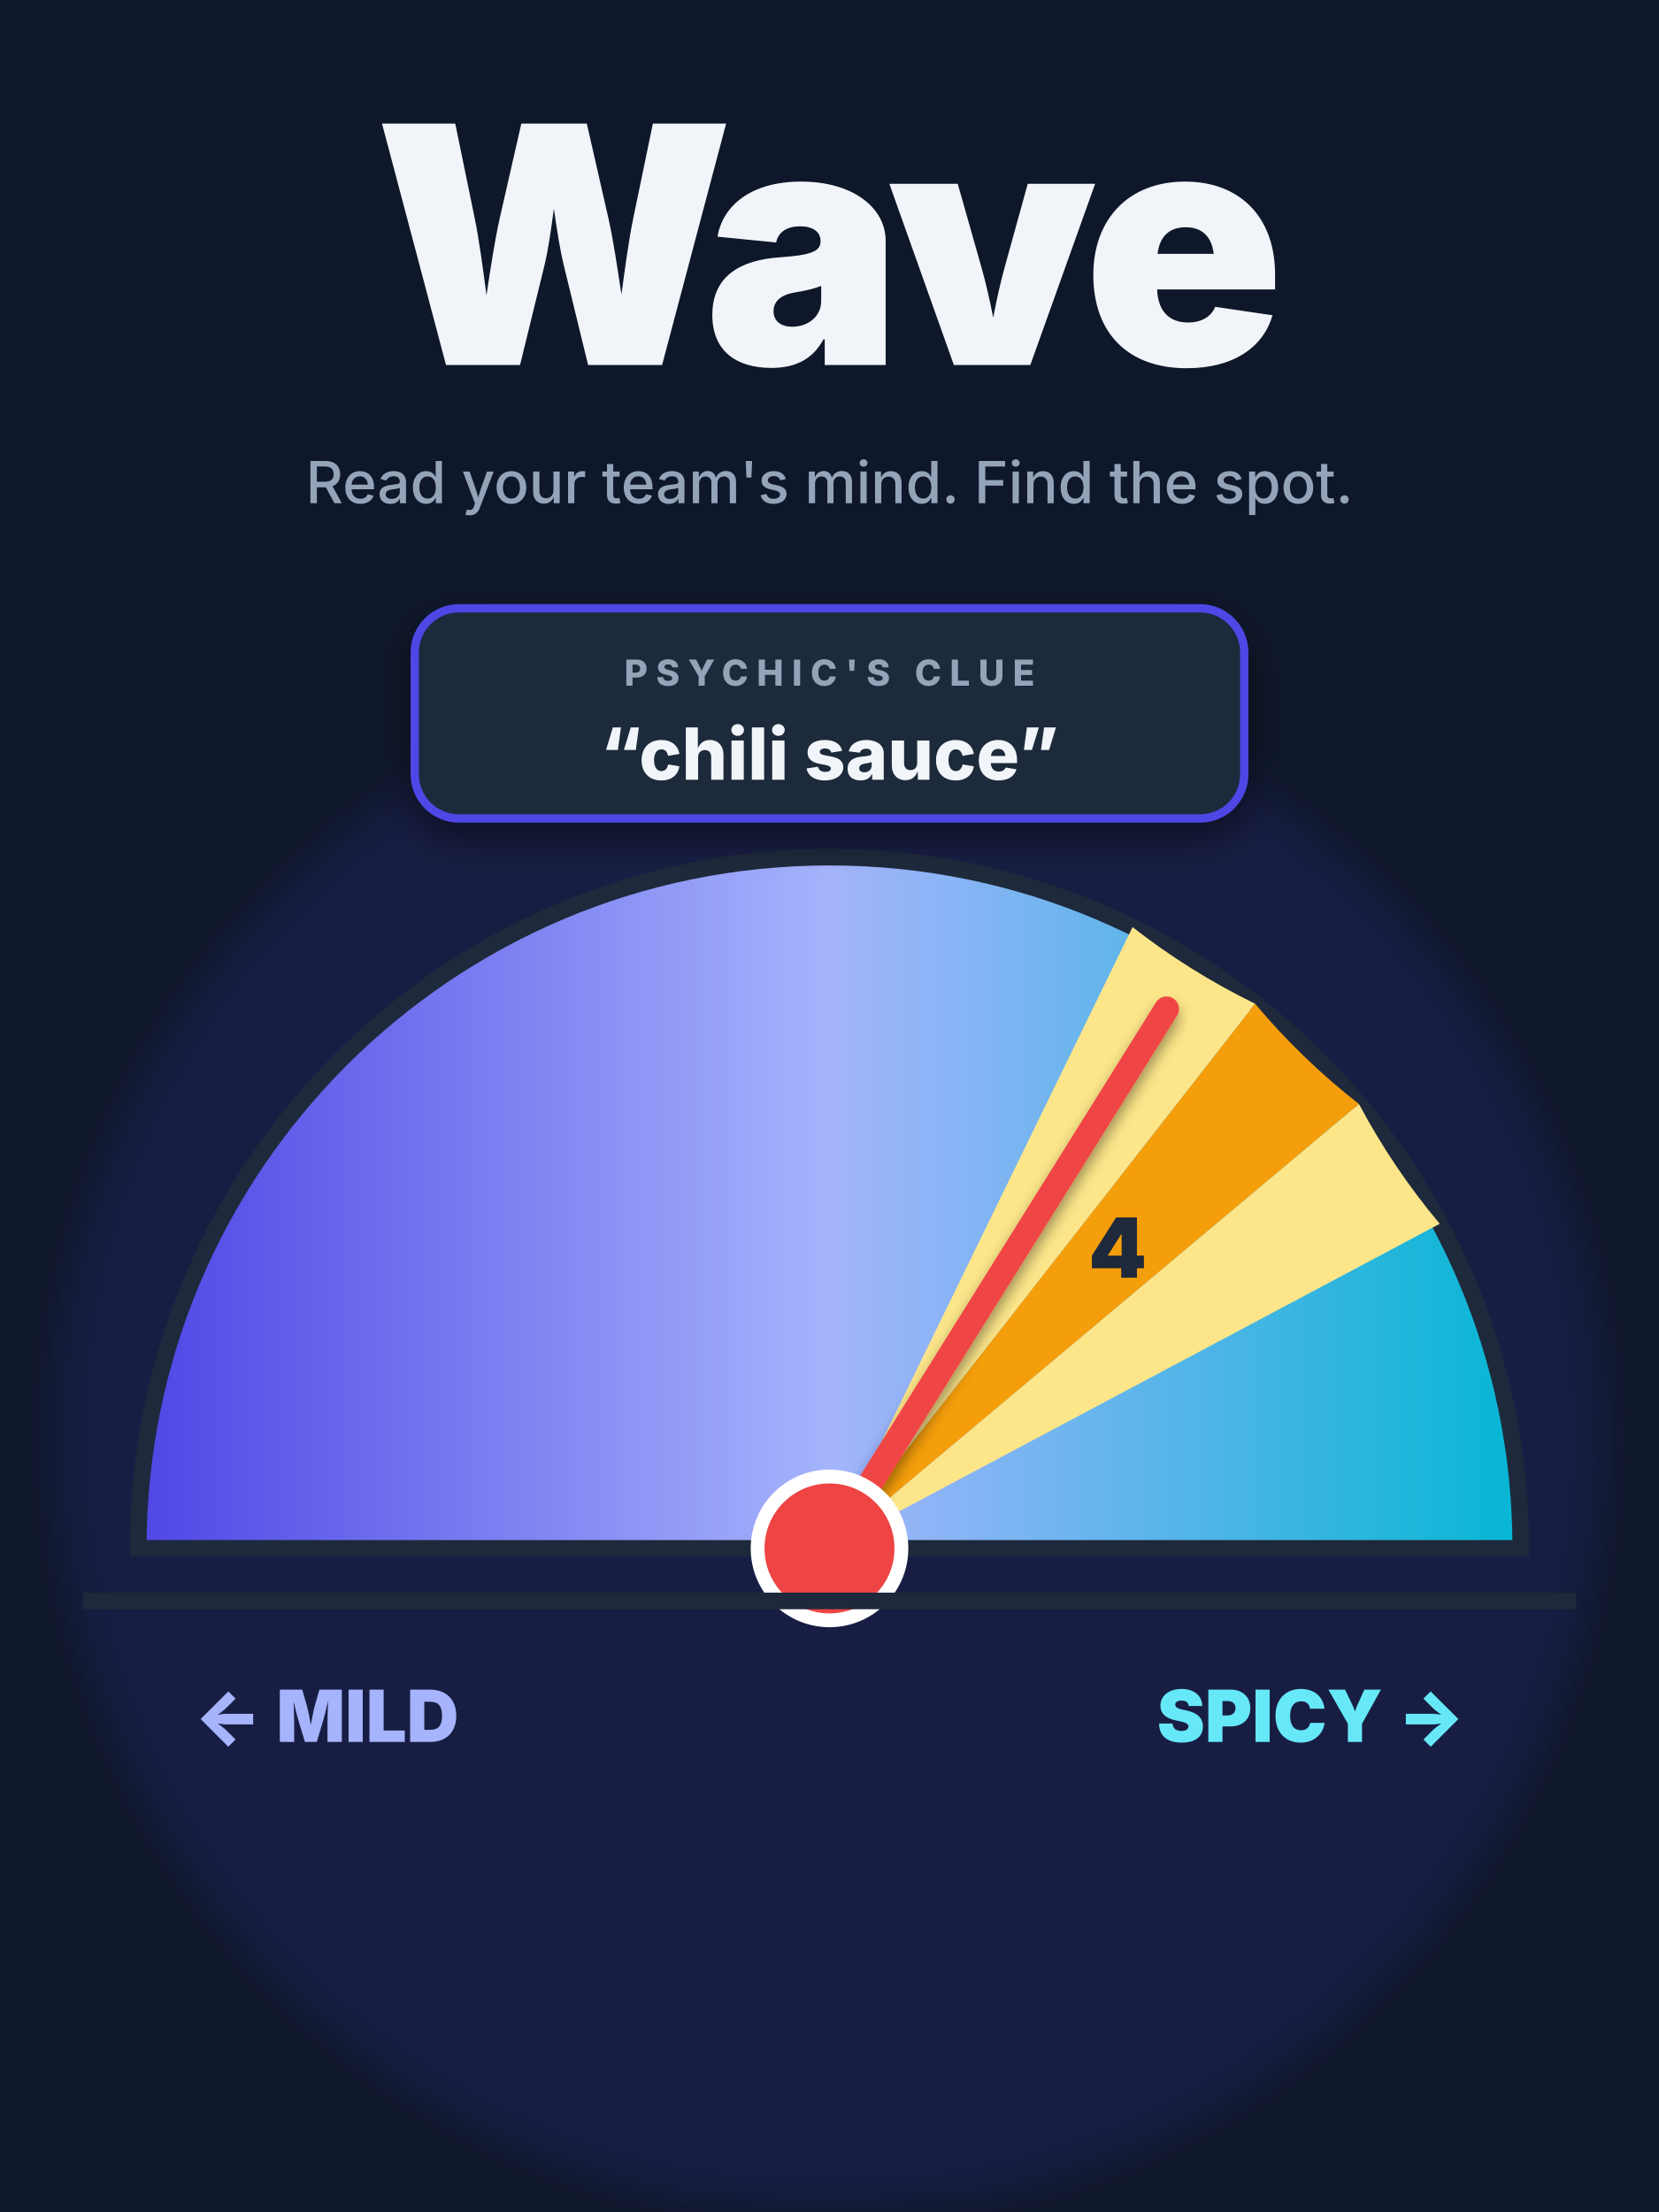
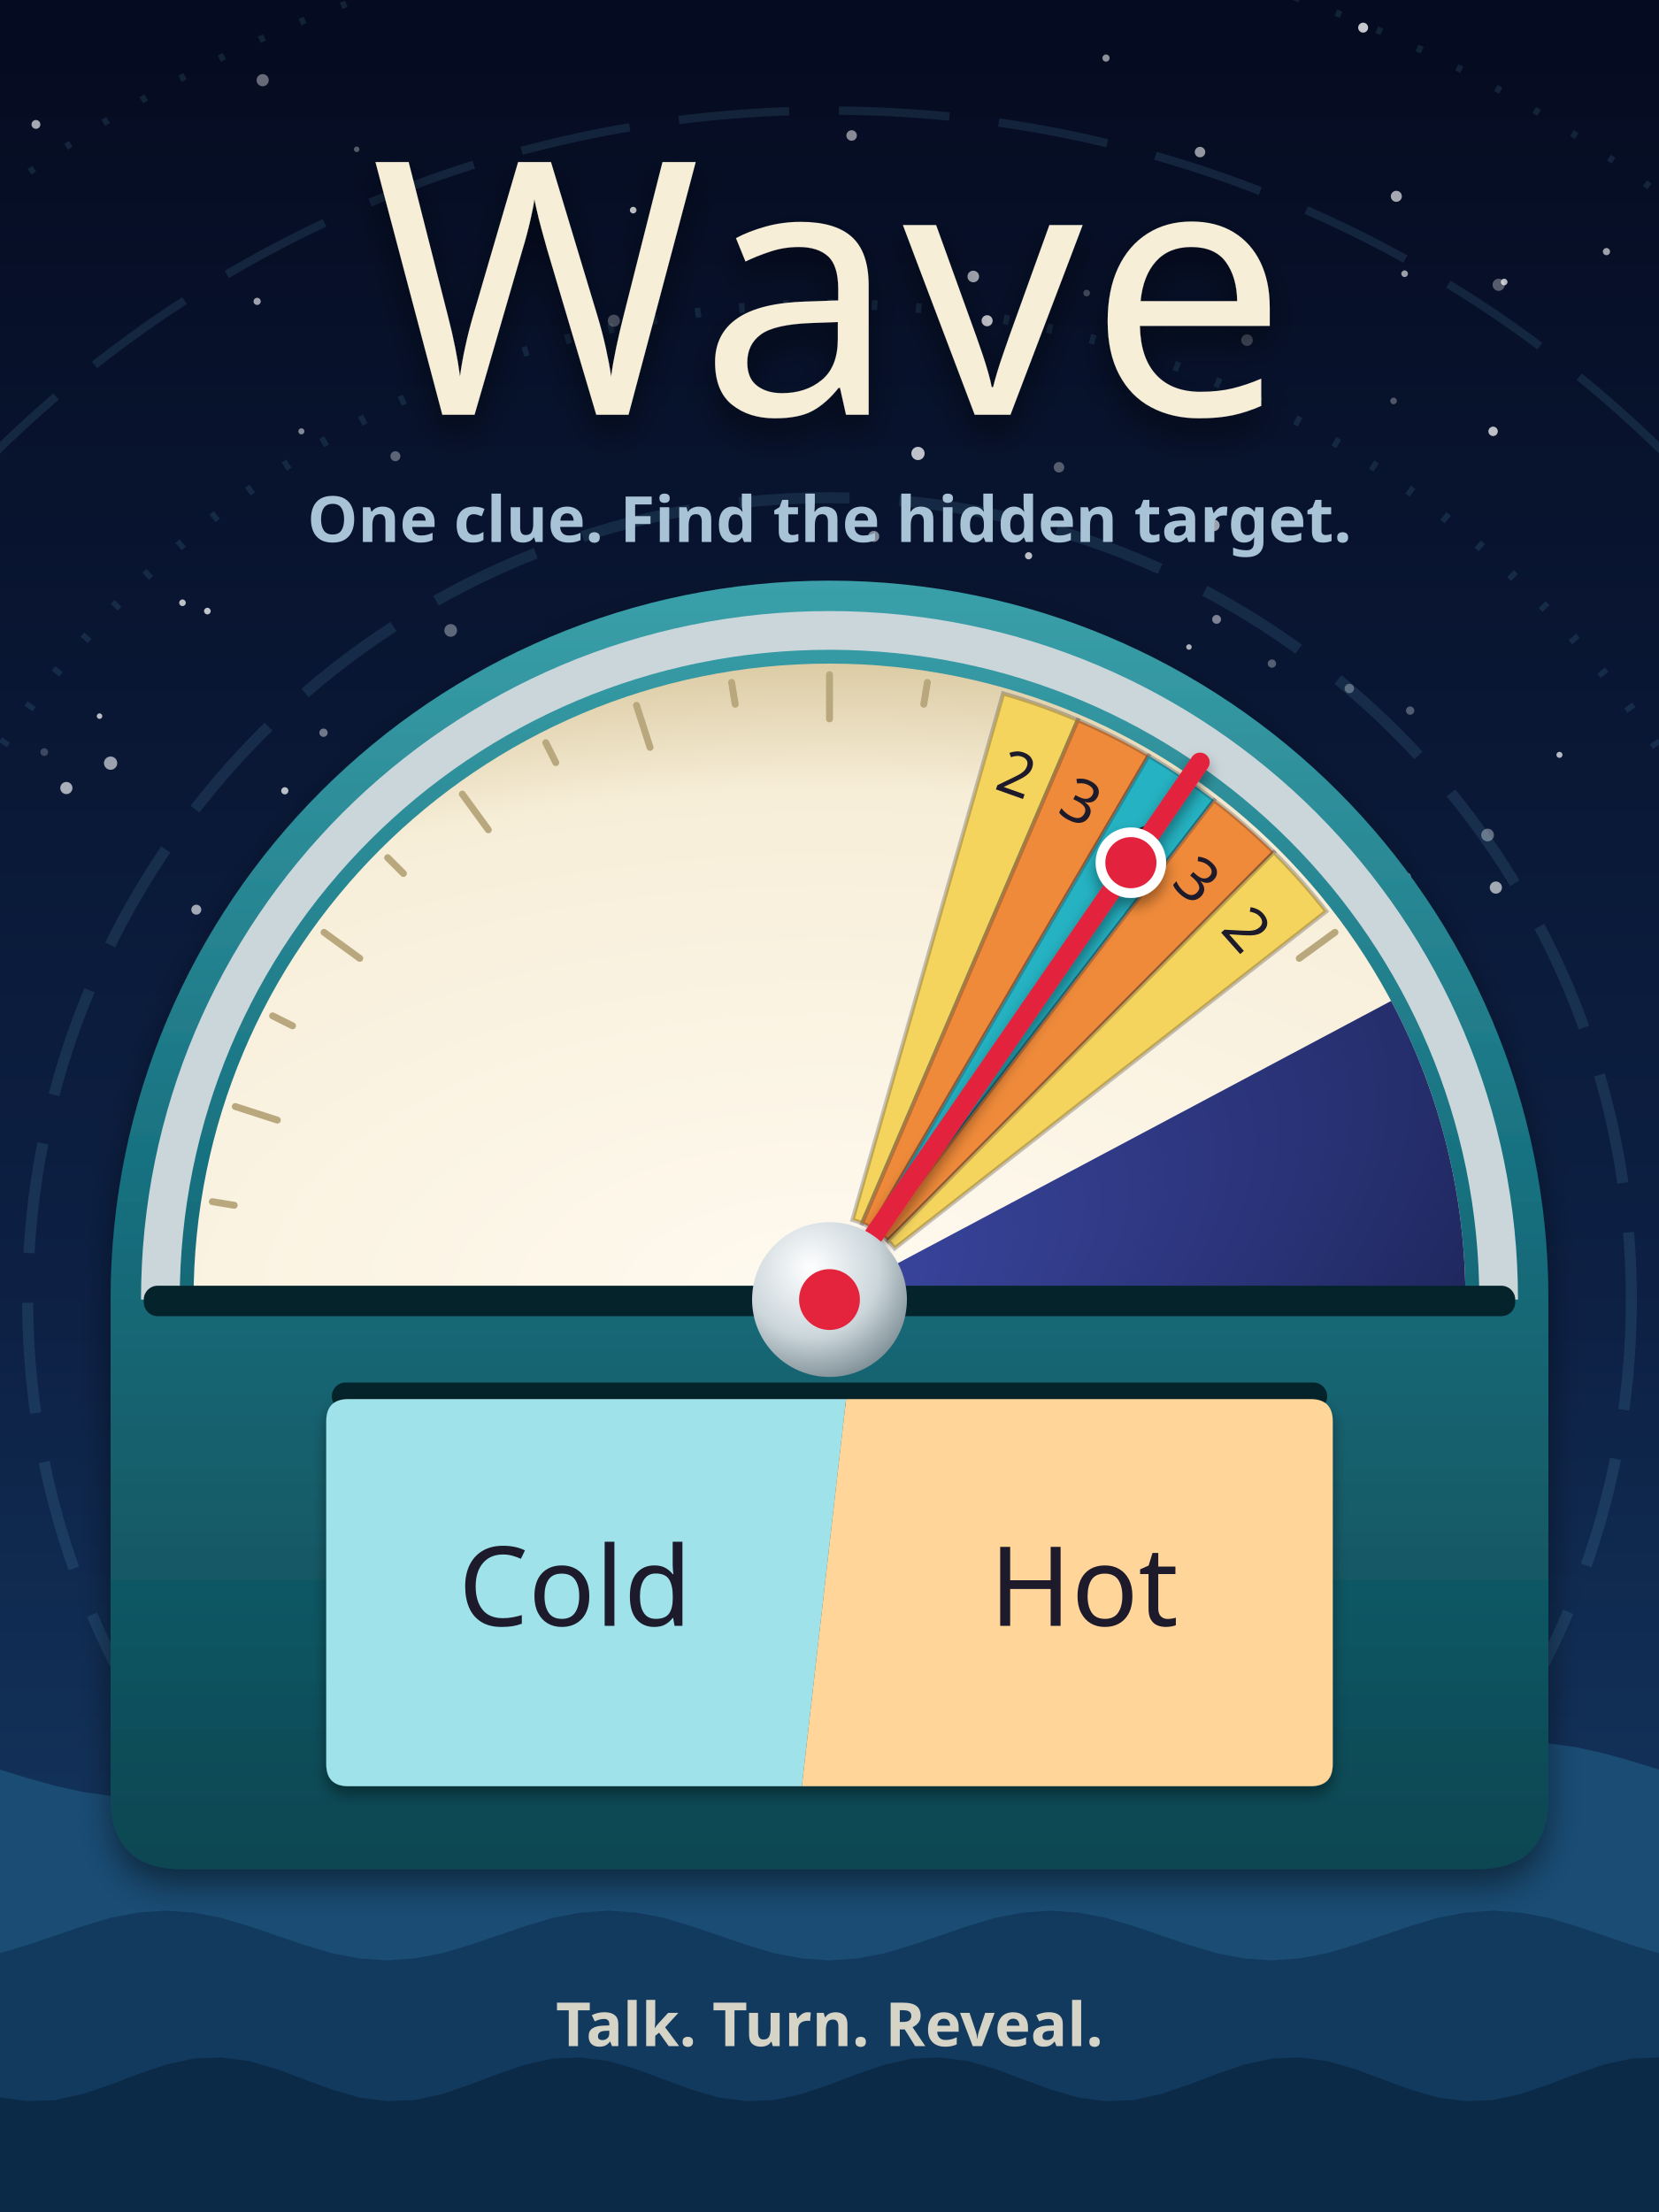
<svg xmlns="http://www.w3.org/2000/svg" viewBox="0 0 600 800" width="600" height="800">
  <defs>
    <filter id="k-glow" x="-50%" y="-50%" width="200%" height="200%">
      <feGaussianBlur stdDeviation="8" />
    </filter>
    <filter id="k-glow-s" x="-50%" y="-50%" width="200%" height="200%">
      <feGaussianBlur stdDeviation="3.5" />
    </filter>
    <filter id="k-drop" x="-20%" y="-20%" width="140%" height="160%">
      <feDropShadow dx="0" dy="6" stdDeviation="6" flood-color="#000" flood-opacity=".45" />
    </filter>
    <filter id="k-drop-s" x="-20%" y="-20%" width="140%" height="160%">
      <feDropShadow dx="0" dy="3" stdDeviation="2.5" flood-color="#000" flood-opacity=".4" />
    </filter>
-     <linearGradient id="spec" x1="0" y1="0" x2="1" y2="0">
-       <stop offset="0" stop-color="#4f46e5" />
-       <stop offset="0.5" stop-color="#a5b4fc" />
-       <stop offset="1" stop-color="#06b6d4" />
+     <linearGradient id="sky" x1="0" y1="0" x2="0" y2="1">
+       <stop offset="0" stop-color="#050b20" />
+       <stop offset="0.6" stop-color="#0d2145" />
+       <stop offset="1" stop-color="#17406a" />
    </linearGradient>
+     <linearGradient id="shell" x1="0" y1="0" x2="0" y2="1">
+       <stop offset="0" stop-color="#3aa0a9" />
+       <stop offset="0.45" stop-color="#187180" />
+       <stop offset="1" stop-color="#0d4651" />
+     </linearGradient>
+     <radialGradient id="face" cx="50%" cy="100%" r="100%">
+       <stop offset="0" stop-color="#fffaf0" />
+       <stop offset="0.8" stop-color="#f7eed8" />
+       <stop offset="1" stop-color="#dccca5" />
+     </radialGradient>
+     <radialGradient id="glass" cx="50%" cy="100%" r="100%">
+       <stop offset="0" stop-color="#3a46a0" />
+       <stop offset="0.7" stop-color="#1d2457" />
+       <stop offset="1" stop-color="#0c1033" />
+     </radialGradient>
+     <radialGradient id="cap" cx="38%" cy="30%" r="80%">
+       <stop offset="0" stop-color="#ffffff" />
+       <stop offset="0.55" stop-color="#cbd6db" />
+       <stop offset="1" stop-color="#6f8188" />
+     </radialGradient>
+     <clipPath id="wv-win">
+       <path d="M70 470 A230 230 0 0 1 530 470Z" />
+     </clipPath>
  </defs>
-   <rect x="0" y="0" width="600" height="800" rx="0" fill="#0f172a" />
-   <circle cx="300" cy="520" r="280" fill="#4f46e5" opacity=".14" filter="url(#k-glow)" />
-   <text x="300" y="132" text-anchor="middle" font-family="Inter" font-size="120" font-weight="900" letter-spacing="-3" fill="#f1f5f9">Wave</text>
-   <text x="300" y="182" text-anchor="middle" font-family="Inter" font-size="21" font-weight="500" letter-spacing="0" fill="#94a3b8">Read your team's mind. Find the spot.</text>
-   <path d="M50 560 A 250 250 0 0 1 550 560 Z" fill="url(#spec)" stroke="#1e293b" stroke-width="6" />
-   <path d="M300 560 L453.9 363.0 A 250 250 0 0 0 491.5 399.3 Z" fill="#f59e0b" />
-   <path d="M300 560 L409.6 335.3 A 250 250 0 0 0 453.9 363.0 Z" fill="#fde68a" />
-   <path d="M300 560 L491.5 399.3 A 250 250 0 0 0 520.7 442.6 Z" fill="#fde68a" />
-   <text x="404.199" y="462.099" text-anchor="middle" font-family="Inter" font-size="30" font-weight="900" letter-spacing="0" fill="#1e293b">4</text>
-   <line x1="300" y1="560" x2="421.9" y2="364.9" stroke="#ef4444" stroke-width="9" stroke-linecap="round" filter="url(#k-drop-s)" />
-   <circle cx="300" cy="560" r="26" fill="#ef4444" stroke="#fff" stroke-width="5" />
-   <rect x="30" y="576" width="540" height="6" rx="0" fill="#1e293b" />
-   <text x="70" y="630" text-anchor="start" font-family="Inter" font-size="26" font-weight="900" letter-spacing="0" fill="#a5b4fc">← MILD</text>
-   <text x="530" y="630" text-anchor="end" font-family="Inter" font-size="26" font-weight="900" letter-spacing="0" fill="#67e8f9">SPICY →</text>
+   <rect x="0" y="0" width="600" height="800" rx="0" fill="url(#sky)" />
+   <circle cx="229" cy="76" r="1.2" fill="#fff" opacity="0.75" />
+   <circle cx="347" cy="228" r="1.8" fill="#fff" opacity="0.43" />
+   <circle cx="439" cy="190" r="2.1" fill="#fff" opacity="0.60" />
+   <circle cx="504" cy="145" r="1.2" fill="#fff" opacity="0.29" />
+   <circle cx="434" cy="55" r="1.9" fill="#fff" opacity="0.57" />
+   <circle cx="36" cy="259" r="1.0" fill="#fff" opacity="0.72" />
+   <circle cx="505" cy="71" r="2.0" fill="#fff" opacity="0.64" />
+   <circle cx="75" cy="221" r="1.2" fill="#fff" opacity="0.75" />
+   <circle cx="413" cy="323" r="1.1" fill="#fff" opacity="0.39" />
+   <circle cx="372" cy="201" r="1.3" fill="#fff" opacity="0.73" />
+   <circle cx="508" cy="99" r="1.2" fill="#fff" opacity="0.60" />
+   <circle cx="244" cy="219" r="1.7" fill="#fff" opacity="0.44" />
+   <circle cx="13" cy="45" r="1.6" fill="#fff" opacity="0.64" />
+   <circle cx="255" cy="246" r="1.8" fill="#fff" opacity="0.73" />
+   <circle cx="393" cy="106" r="1.2" fill="#fff" opacity="0.24" />
+   <circle cx="24" cy="285" r="2.2" fill="#fff" opacity="0.65" />
+   <circle cx="66" cy="218" r="1.2" fill="#fff" opacity="0.73" />
+   <circle cx="393" cy="247" r="1.9" fill="#fff" opacity="0.45" />
+   <circle cx="509" cy="317" r="1.3" fill="#fff" opacity="0.46" />
+   <circle cx="440" cy="224" r="1.6" fill="#fff" opacity="0.47" />
+   <circle cx="581" cy="91" r="1.3" fill="#fff" opacity="0.61" />
+   <circle cx="166" cy="296" r="1.5" fill="#fff" opacity="0.75" />
+   <circle cx="228" cy="292" r="2.1" fill="#fff" opacity="0.64" />
+   <circle cx="129" cy="54" r="1.0" fill="#fff" opacity="0.31" />
+   <circle cx="400" cy="21" r="1.3" fill="#fff" opacity="0.54" />
+   <circle cx="93" cy="109" r="1.3" fill="#fff" opacity="0.61" />
+   <circle cx="71" cy="329" r="1.8" fill="#fff" opacity="0.63" />
+   <circle cx="332" cy="164" r="2.4" fill="#fff" opacity="0.74" />
+   <circle cx="493" cy="10" r="1.8" fill="#fff" opacity="0.77" />
+   <circle cx="383" cy="169" r="1.9" fill="#fff" opacity="0.31" />
+   <circle cx="437" cy="259" r="1.1" fill="#fff" opacity="0.51" />
+   <circle cx="357" cy="116" r="2.0" fill="#fff" opacity="0.75" />
+   <circle cx="544" cy="102" r="1.2" fill="#fff" opacity="0.71" />
+   <circle cx="367" cy="274" r="2.2" fill="#fff" opacity="0.37" />
+   <circle cx="352" cy="100" r="2.1" fill="#fff" opacity="0.61" />
+   <circle cx="143" cy="165" r="1.8" fill="#fff" opacity="0.34" />
+   <circle cx="109" cy="156" r="1.1" fill="#fff" opacity="0.50" />
+   <circle cx="564" cy="273" r="1.1" fill="#fff" opacity="0.70" />
+   <circle cx="430" cy="234" r="1.0" fill="#fff" opacity="0.66" />
+   <circle cx="117" cy="265" r="1.5" fill="#fff" opacity="0.42" />
+   <circle cx="103" cy="286" r="1.3" fill="#fff" opacity="0.72" />
+   <circle cx="308" cy="49" r="1.9" fill="#fff" opacity="0.52" />
+   <circle cx="16" cy="272" r="1.4" fill="#fff" opacity="0.21" />
+   <circle cx="460" cy="240" r="1.5" fill="#fff" opacity="0.31" />
+   <circle cx="316" cy="194" r="2.0" fill="#fff" opacity="0.49" />
+   <circle cx="341" cy="238" r="1.3" fill="#fff" opacity="0.31" />
+   <circle cx="291" cy="249" r="2.1" fill="#fff" opacity="0.71" />
+   <circle cx="263" cy="236" r="1.1" fill="#fff" opacity="0.43" />
+   <circle cx="40" cy="276" r="2.4" fill="#fff" opacity="0.60" />
+   <circle cx="451" cy="123" r="2.1" fill="#fff" opacity="0.25" />
+   <circle cx="222" cy="116" r="2.2" fill="#fff" opacity="0.30" />
+   <circle cx="95" cy="29" r="2.2" fill="#fff" opacity="0.39" />
+   <circle cx="542" cy="103" r="2.2" fill="#fff" opacity="0.32" />
+   <circle cx="541" cy="321" r="2.2" fill="#fff" opacity="0.62" />
+   <circle cx="538" cy="302" r="2.3" fill="#fff" opacity="0.37" />
+   <circle cx="510" cy="257" r="1.5" fill="#fff" opacity="0.30" />
+   <circle cx="540" cy="156" r="1.7" fill="#fff" opacity="0.73" />
+   <circle cx="290" cy="83" r="2.0" fill="#fff" opacity="0.52" />
+   <circle cx="163" cy="228" r="2.3" fill="#fff" opacity="0.35" />
+   <circle cx="488" cy="249" r="1.7" fill="#fff" opacity="0.32" />
+   <circle cx="300" cy="470" r="290" fill="none" stroke="rgba(120,200,230,.12)" stroke-width="4.0" stroke-dasharray="40 18" />
+   <circle cx="300" cy="470" r="360" fill="none" stroke="rgba(120,200,230,.12)" stroke-width="3.5" stroke-dasharray="2 14" />
+   <circle cx="300" cy="470" r="430" fill="none" stroke="rgba(120,200,230,.12)" stroke-width="3.0" stroke-dasharray="40 18" />
+   <circle cx="300" cy="470" r="500" fill="none" stroke="rgba(120,200,230,.12)" stroke-width="2.5" stroke-dasharray="2 14" />
+   <circle cx="300" cy="470" r="570" fill="none" stroke="rgba(120,200,230,.12)" stroke-width="2.0" stroke-dasharray="40 18" />
+   <circle cx="300" cy="470" r="640" fill="none" stroke="rgba(120,200,230,.12)" stroke-width="1.5" stroke-dasharray="2 14" />
+   <path d="M-20 800 L-20 640 L-20 634.1 L-10 636.9 L0 640.0 L10 643.1 L20 645.9 L30 648.1 L40 649.5 L50 650.0 L60 649.5 L70 648.1 L80 645.9 L90 643.1 L100 640.0 L110 636.9 L120 634.1 L130 631.9 L140 630.5 L150 630.0 L160 630.5 L170 631.9 L180 634.1 L190 636.9 L200 640.0 L210 643.1 L220 645.9 L230 648.1 L240 649.5 L250 650.0 L260 649.5 L270 648.1 L280 645.9 L290 643.1 L300 640.0 L310 636.9 L320 634.1 L330 631.9 L340 630.5 L350 630.0 L360 630.5 L370 631.9 L380 634.1 L390 636.9 L400 640.0 L410 643.1 L420 645.9 L430 648.1 L440 649.5 L450 650.0 L460 649.5 L470 648.1 L480 645.9 L490 643.1 L500 640.0 L510 636.9 L520 634.1 L530 631.9 L540 630.5 L550 630.0 L560 630.5 L570 631.9 L580 634.1 L590 636.9 L600 640.0 L610 643.1 L620 645.9 L620 800Z" fill="#1a4c74" />
+   <path d="M-20 800 L-20 700 L-20 709.0 L-10 708.3 L0 706.4 L10 703.4 L20 700.0 L30 696.6 L40 693.6 L50 691.7 L60 691.0 L70 691.7 L80 693.6 L90 696.6 L100 700.0 L110 703.4 L120 706.4 L130 708.3 L140 709.0 L150 708.3 L160 706.4 L170 703.4 L180 700.0 L190 696.6 L200 693.6 L210 691.7 L220 691.0 L230 691.7 L240 693.6 L250 696.6 L260 700.0 L270 703.4 L280 706.4 L290 708.3 L300 709.0 L310 708.3 L320 706.4 L330 703.4 L340 700.0 L350 696.6 L360 693.6 L370 691.7 L380 691.0 L390 691.7 L400 693.6 L410 696.6 L420 700.0 L430 703.4 L440 706.4 L450 708.3 L460 709.0 L470 708.3 L480 706.4 L490 703.4 L500 700.0 L510 696.6 L520 693.6 L530 691.7 L540 691.0 L550 691.7 L560 693.6 L570 696.6 L580 700.0 L590 703.4 L600 706.4 L610 708.3 L620 709.0 L620 800Z" fill="#123a5e" />
+   <path d="M-20 800 L-20 752 L-20 752.0 L-10 755.7 L0 758.6 L10 759.9 L20 759.5 L30 757.3 L40 753.9 L50 750.1 L60 746.7 L70 744.5 L80 744.1 L90 745.4 L100 748.3 L110 752.0 L120 755.7 L130 758.6 L140 759.9 L150 759.5 L160 757.3 L170 753.9 L180 750.1 L190 746.7 L200 744.5 L210 744.1 L220 745.4 L230 748.3 L240 752.0 L250 755.7 L260 758.6 L270 759.9 L280 759.5 L290 757.3 L300 753.9 L310 750.1 L320 746.7 L330 744.5 L340 744.1 L350 745.4 L360 748.3 L370 752.0 L380 755.7 L390 758.6 L400 759.9 L410 759.5 L420 757.3 L430 753.9 L440 750.1 L450 746.7 L460 744.5 L470 744.1 L480 745.4 L490 748.3 L500 752.0 L510 755.7 L520 758.6 L530 759.9 L540 759.5 L550 757.3 L560 753.9 L570 750.1 L580 746.7 L590 744.5 L600 744.1 L610 745.4 L620 748.3 L620 800Z" fill="#0b2a47" />
+   <text x="300" y="150" text-anchor="middle" font-family="'Bowlby One'" font-size="128" font-weight="400" letter-spacing="2" fill="#f7eed8" filter="url(#k-drop)">Wave</text>
+   <text x="300" y="196" text-anchor="middle" font-family="Figtree" font-size="23" font-weight="700" letter-spacing="0" fill="#a9c3d6">One clue. Find the hidden target.</text>
  <g filter="url(#k-drop)">
-     <rect x="150" y="220" width="300" height="76" rx="16" fill="#1e293b" stroke="#4f46e5" stroke-width="3" />
+     <path d="M40 650 Q40 676 66 676 L534 676 Q560 676 560 650 L560 470 A260 260 0 0 0 40 470Z" fill="url(#shell)" />
  </g>
-   <text x="300" y="248" text-anchor="middle" font-family="Inter" font-size="13" font-weight="800" letter-spacing="3" fill="#94a3b8">PSYCHIC'S CLUE</text>
-   <text x="300" y="282" text-anchor="middle" font-family="Inter" font-size="26" font-weight="800" letter-spacing="0" fill="#f1f5f9">“chili sauce”</text>
+   <path d="M58 470 A242 242 0 0 1 542 470" fill="none" stroke="#cbd6db" stroke-width="14" />
+   <path d="M70 470 A230 230 0 0 1 530 470Z" fill="url(#face)" />
+   <line x1="90.0" y1="470.0" x2="74.0" y2="470.0" stroke="#b9a77d" stroke-width="2.5" stroke-linecap="round" />
+   <line x1="84.7" y1="435.9" x2="76.8" y2="434.6" stroke="#b9a77d" stroke-width="2.5" stroke-linecap="round" />
+   <line x1="100.3" y1="405.1" x2="85.1" y2="400.2" stroke="#b9a77d" stroke-width="2.5" stroke-linecap="round" />
+   <line x1="105.8" y1="371.0" x2="98.6" y2="367.4" stroke="#b9a77d" stroke-width="2.5" stroke-linecap="round" />
+   <line x1="130.1" y1="346.6" x2="117.2" y2="337.2" stroke="#b9a77d" stroke-width="2.5" stroke-linecap="round" />
+   <line x1="145.9" y1="315.9" x2="140.2" y2="310.2" stroke="#b9a77d" stroke-width="2.5" stroke-linecap="round" />
+   <line x1="176.6" y1="300.1" x2="167.2" y2="287.2" stroke="#b9a77d" stroke-width="2.5" stroke-linecap="round" />
+   <line x1="201.0" y1="275.8" x2="197.4" y2="268.6" stroke="#b9a77d" stroke-width="2.5" stroke-linecap="round" />
+   <line x1="235.1" y1="270.3" x2="230.2" y2="255.1" stroke="#b9a77d" stroke-width="2.5" stroke-linecap="round" />
+   <line x1="265.9" y1="254.7" x2="264.6" y2="246.8" stroke="#b9a77d" stroke-width="2.5" stroke-linecap="round" />
+   <line x1="300.0" y1="260.0" x2="300.0" y2="244.0" stroke="#b9a77d" stroke-width="2.5" stroke-linecap="round" />
+   <line x1="334.1" y1="254.7" x2="335.4" y2="246.8" stroke="#b9a77d" stroke-width="2.5" stroke-linecap="round" />
+   <line x1="364.9" y1="270.3" x2="369.8" y2="255.1" stroke="#b9a77d" stroke-width="2.5" stroke-linecap="round" />
+   <line x1="399.0" y1="275.8" x2="402.6" y2="268.6" stroke="#b9a77d" stroke-width="2.5" stroke-linecap="round" />
+   <line x1="423.4" y1="300.1" x2="432.8" y2="287.2" stroke="#b9a77d" stroke-width="2.5" stroke-linecap="round" />
+   <line x1="454.1" y1="315.9" x2="459.8" y2="310.2" stroke="#b9a77d" stroke-width="2.5" stroke-linecap="round" />
+   <line x1="469.9" y1="346.6" x2="482.8" y2="337.2" stroke="#b9a77d" stroke-width="2.5" stroke-linecap="round" />
+   <line x1="494.2" y1="371.0" x2="501.4" y2="367.4" stroke="#b9a77d" stroke-width="2.5" stroke-linecap="round" />
+   <line x1="499.7" y1="405.1" x2="514.9" y2="400.2" stroke="#b9a77d" stroke-width="2.5" stroke-linecap="round" />
+   <line x1="515.3" y1="435.9" x2="523.2" y2="434.6" stroke="#b9a77d" stroke-width="2.5" stroke-linecap="round" />
+   <line x1="510.0" y1="470.0" x2="526.0" y2="470.0" stroke="#b9a77d" stroke-width="2.5" stroke-linecap="round" />
+   <g clip-path="url(#wv-win)">
+     <path d="M362.8 250.8 A228 228 0 0 1 389.8 260.4 L311.8 442.4 A30 30 0 0 0 308.3 441.2Z" fill="#f5d45e" stroke="rgba(28,26,43,.25)" stroke-width="1.5" />
+     <text x="367.8" y="287.7" text-anchor="middle" font-family="'Bowlby One'" font-size="22" font-weight="400" letter-spacing="0" fill="#1c1a2b" transform="rotate(19.6 367.8 279.7)">2</text>
+     <path d="M389.8 260.4 A228 228 0 0 1 415.4 273.3 L315.2 444.1 A30 30 0 0 0 311.8 442.4Z" fill="#ef8a3a" stroke="rgba(28,26,43,.25)" stroke-width="1.5" />
+     <text x="391.1" y="297.7" text-anchor="middle" font-family="'Bowlby One'" font-size="22" font-weight="400" letter-spacing="0" fill="#1c1a2b" transform="rotate(26.8 391.1 289.7)">3</text>
+     <path d="M415.4 273.3 A228 228 0 0 1 439.1 289.4 L318.3 446.2 A30 30 0 0 0 315.2 444.1Z" fill="#25b2c2" stroke="rgba(28,26,43,.25)" stroke-width="1.5" />
+     <text x="413.0" y="310.5" text-anchor="middle" font-family="'Bowlby One'" font-size="22" font-weight="400" letter-spacing="0" fill="#1c1a2b" transform="rotate(34.0 413.0 302.5)">4</text>
+     <path d="M439.1 289.4 A228 228 0 0 1 460.7 308.2 L321.1 448.7 A30 30 0 0 0 318.3 446.2Z" fill="#ef8a3a" stroke="rgba(28,26,43,.25)" stroke-width="1.5" />
+     <text x="433.1" y="326.0" text-anchor="middle" font-family="'Bowlby One'" font-size="22" font-weight="400" letter-spacing="0" fill="#1c1a2b" transform="rotate(41.2 433.1 318.0)">3</text>
+     <path d="M460.7 308.2 A228 228 0 0 1 479.7 329.6 L323.6 451.5 A30 30 0 0 0 321.1 448.7Z" fill="#f5d45e" stroke="rgba(28,26,43,.25)" stroke-width="1.5" />
+     <text x="451.1" y="343.9" text-anchor="middle" font-family="'Bowlby One'" font-size="22" font-weight="400" letter-spacing="0" fill="#1c1a2b" transform="rotate(48.4 451.1 335.9)">2</text>
+     <g transform="rotate(152 300 470)">
+       <path d="M66 470 A234 234 0 0 1 534 470Z" fill="url(#glass)" />
+       <path d="M66 470 A234 234 0 0 1 534 470" fill="none" stroke="rgba(255,255,255,.22)" stroke-width="4" />
+     </g>
+   </g>
+   <rect x="52" y="465" width="496" height="11" rx="5" fill="#05232a" />
+   <g filter="url(#k-drop-s)">
+     <line x1="300" y1="470" x2="434.0" y2="275.7" stroke="#e3243c" stroke-width="7" stroke-linecap="round" />
+     <circle cx="409.0" cy="312.0" r="11" fill="#e3243c" stroke="#fff" stroke-width="3.5" />
+   </g>
+   <circle cx="300" cy="470" r="28" fill="url(#cap)" />
+   <circle cx="300" cy="470" r="11" fill="#e3243c" />
+   <rect x="120" y="500" width="360" height="10" rx="5" fill="#05232a" />
+   <g filter="url(#k-drop-s)">
+     <path d="M126 506 L306 506 L290 646 L126 646 Q118 646 118 638 L118 514 Q118 506 126 506Z" fill="#9fe2ea" />
+     <path d="M306 506 L474 506 Q482 506 482 514 L482 638 Q482 646 474 646 L290 646Z" fill="#ffd59a" />
+   </g>
+   <text x="208" y="588" text-anchor="middle" font-family="'Bowlby One'" font-size="40" font-weight="400" letter-spacing="0" fill="#1c1a2b">Cold</text>
+   <text x="392" y="588" text-anchor="middle" font-family="'Bowlby One'" font-size="40" font-weight="400" letter-spacing="0" fill="#1c1a2b">Hot</text>
+   <text x="300" y="740" text-anchor="middle" font-family="Figtree" font-size="22" font-weight="800" letter-spacing="0" fill="#f7eed8" opacity=".85">Talk. Turn. Reveal.</text>
</svg>
